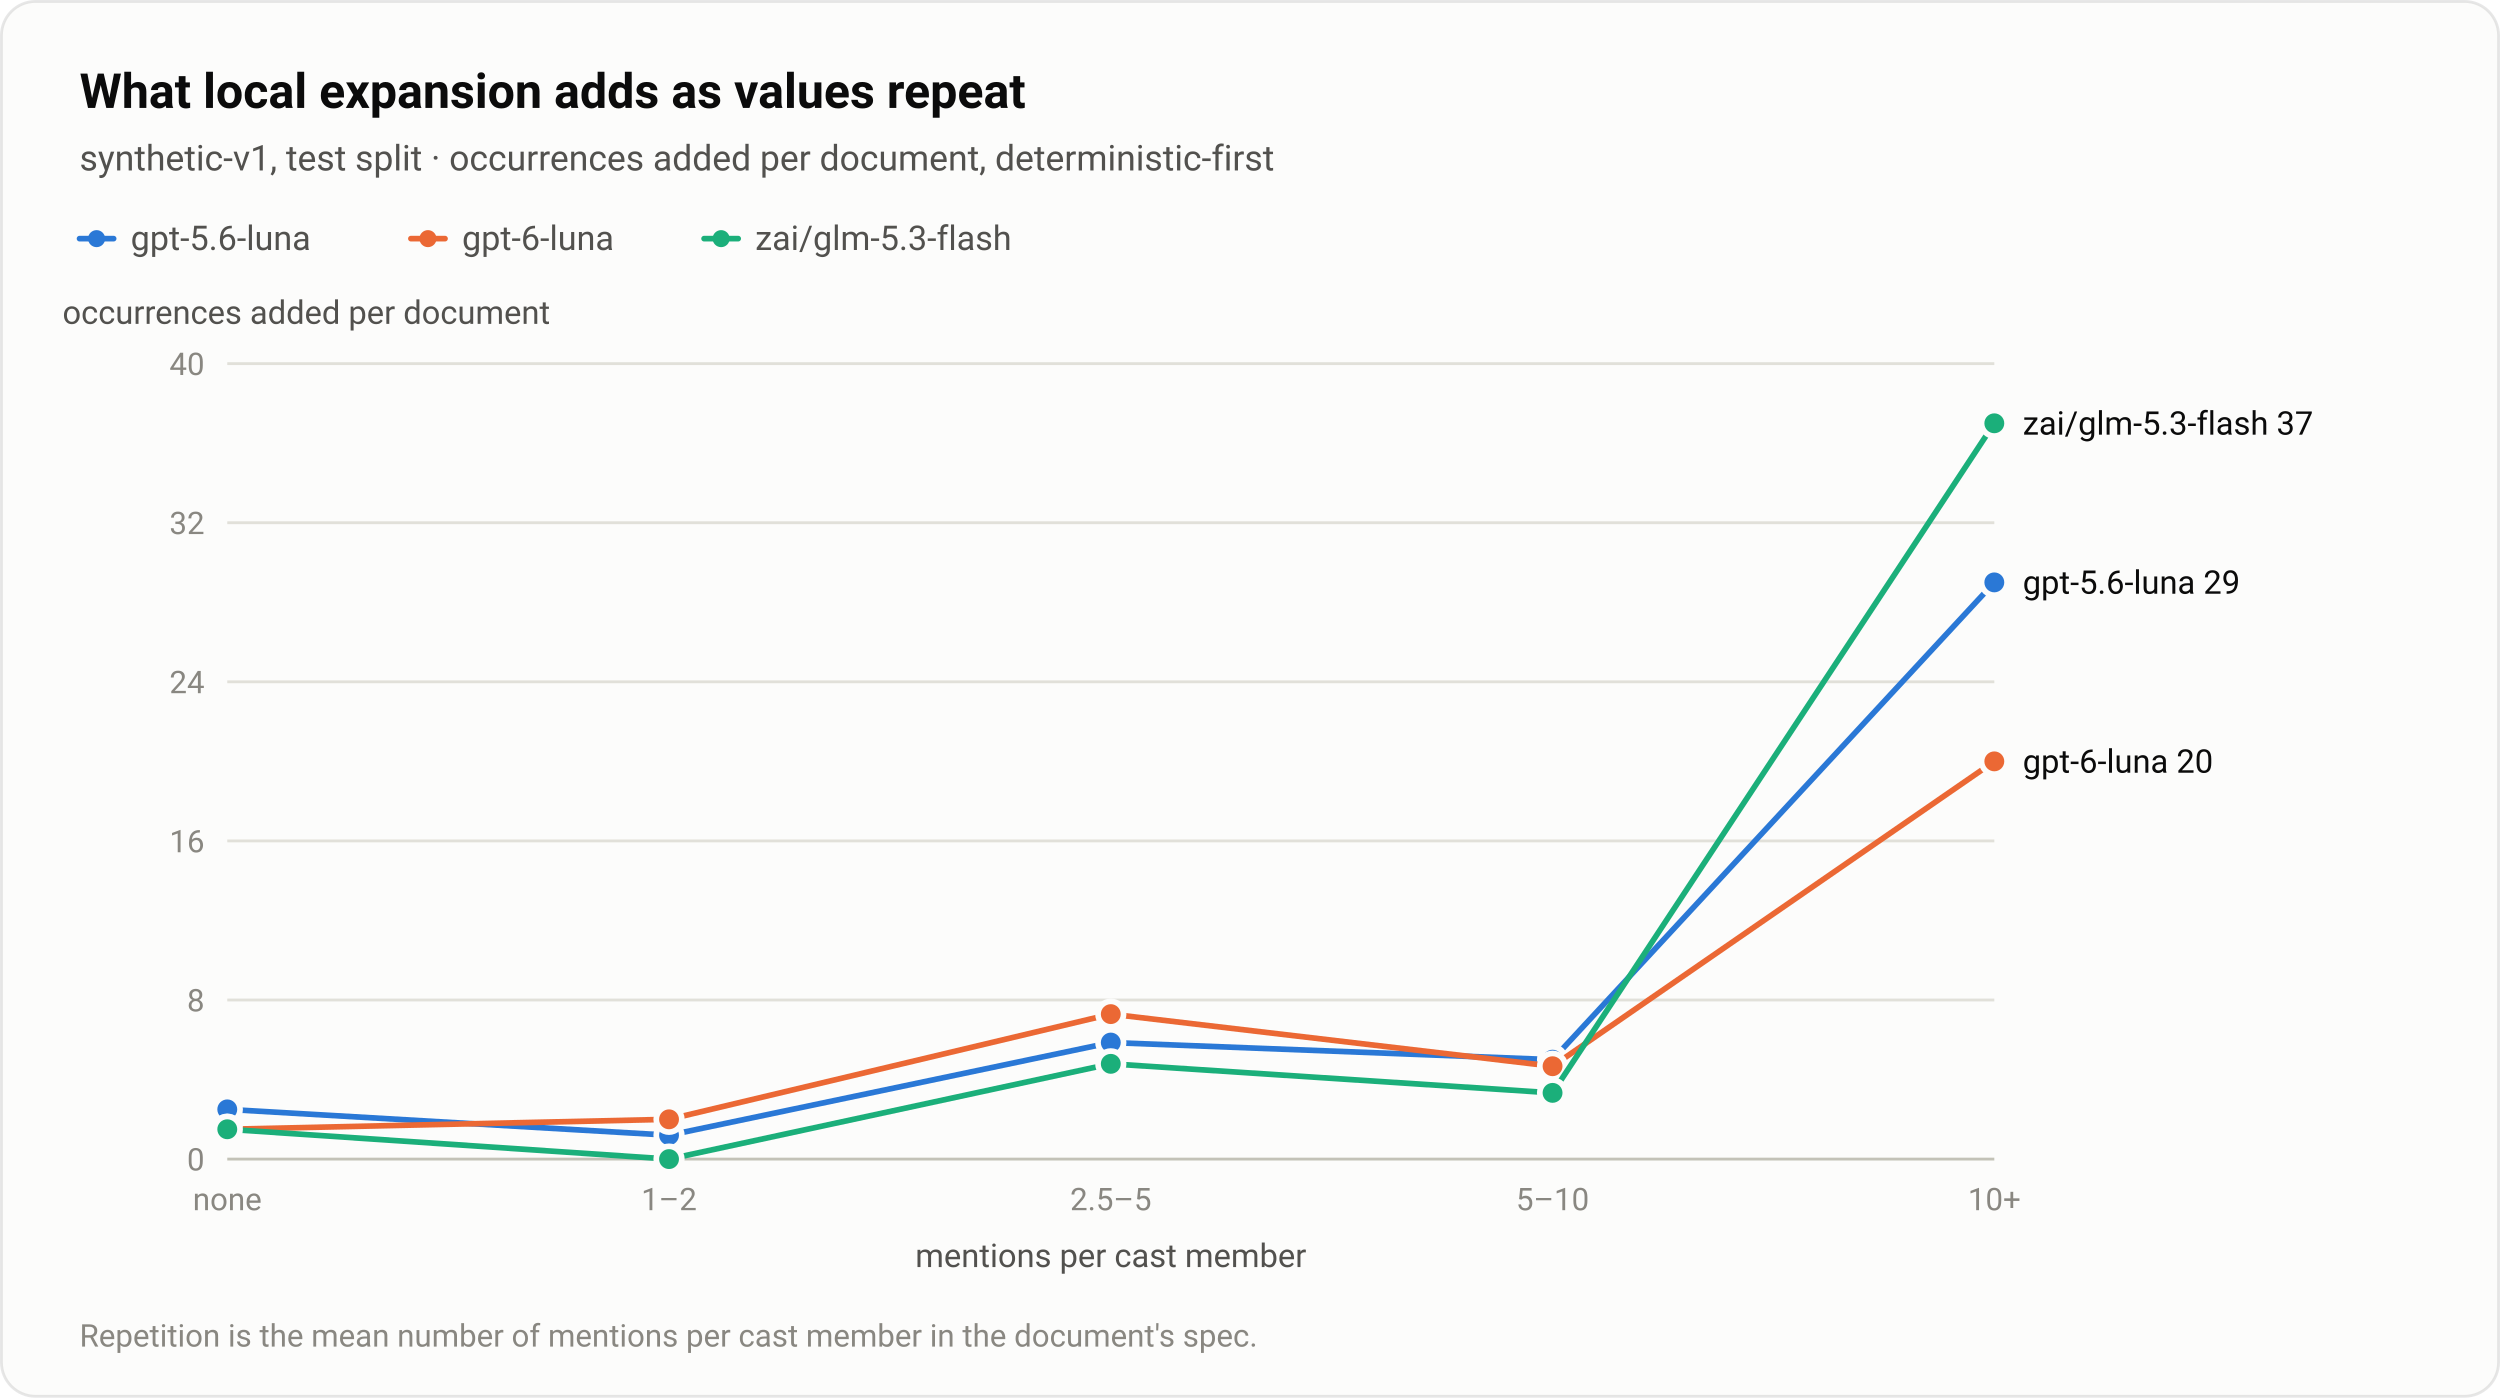
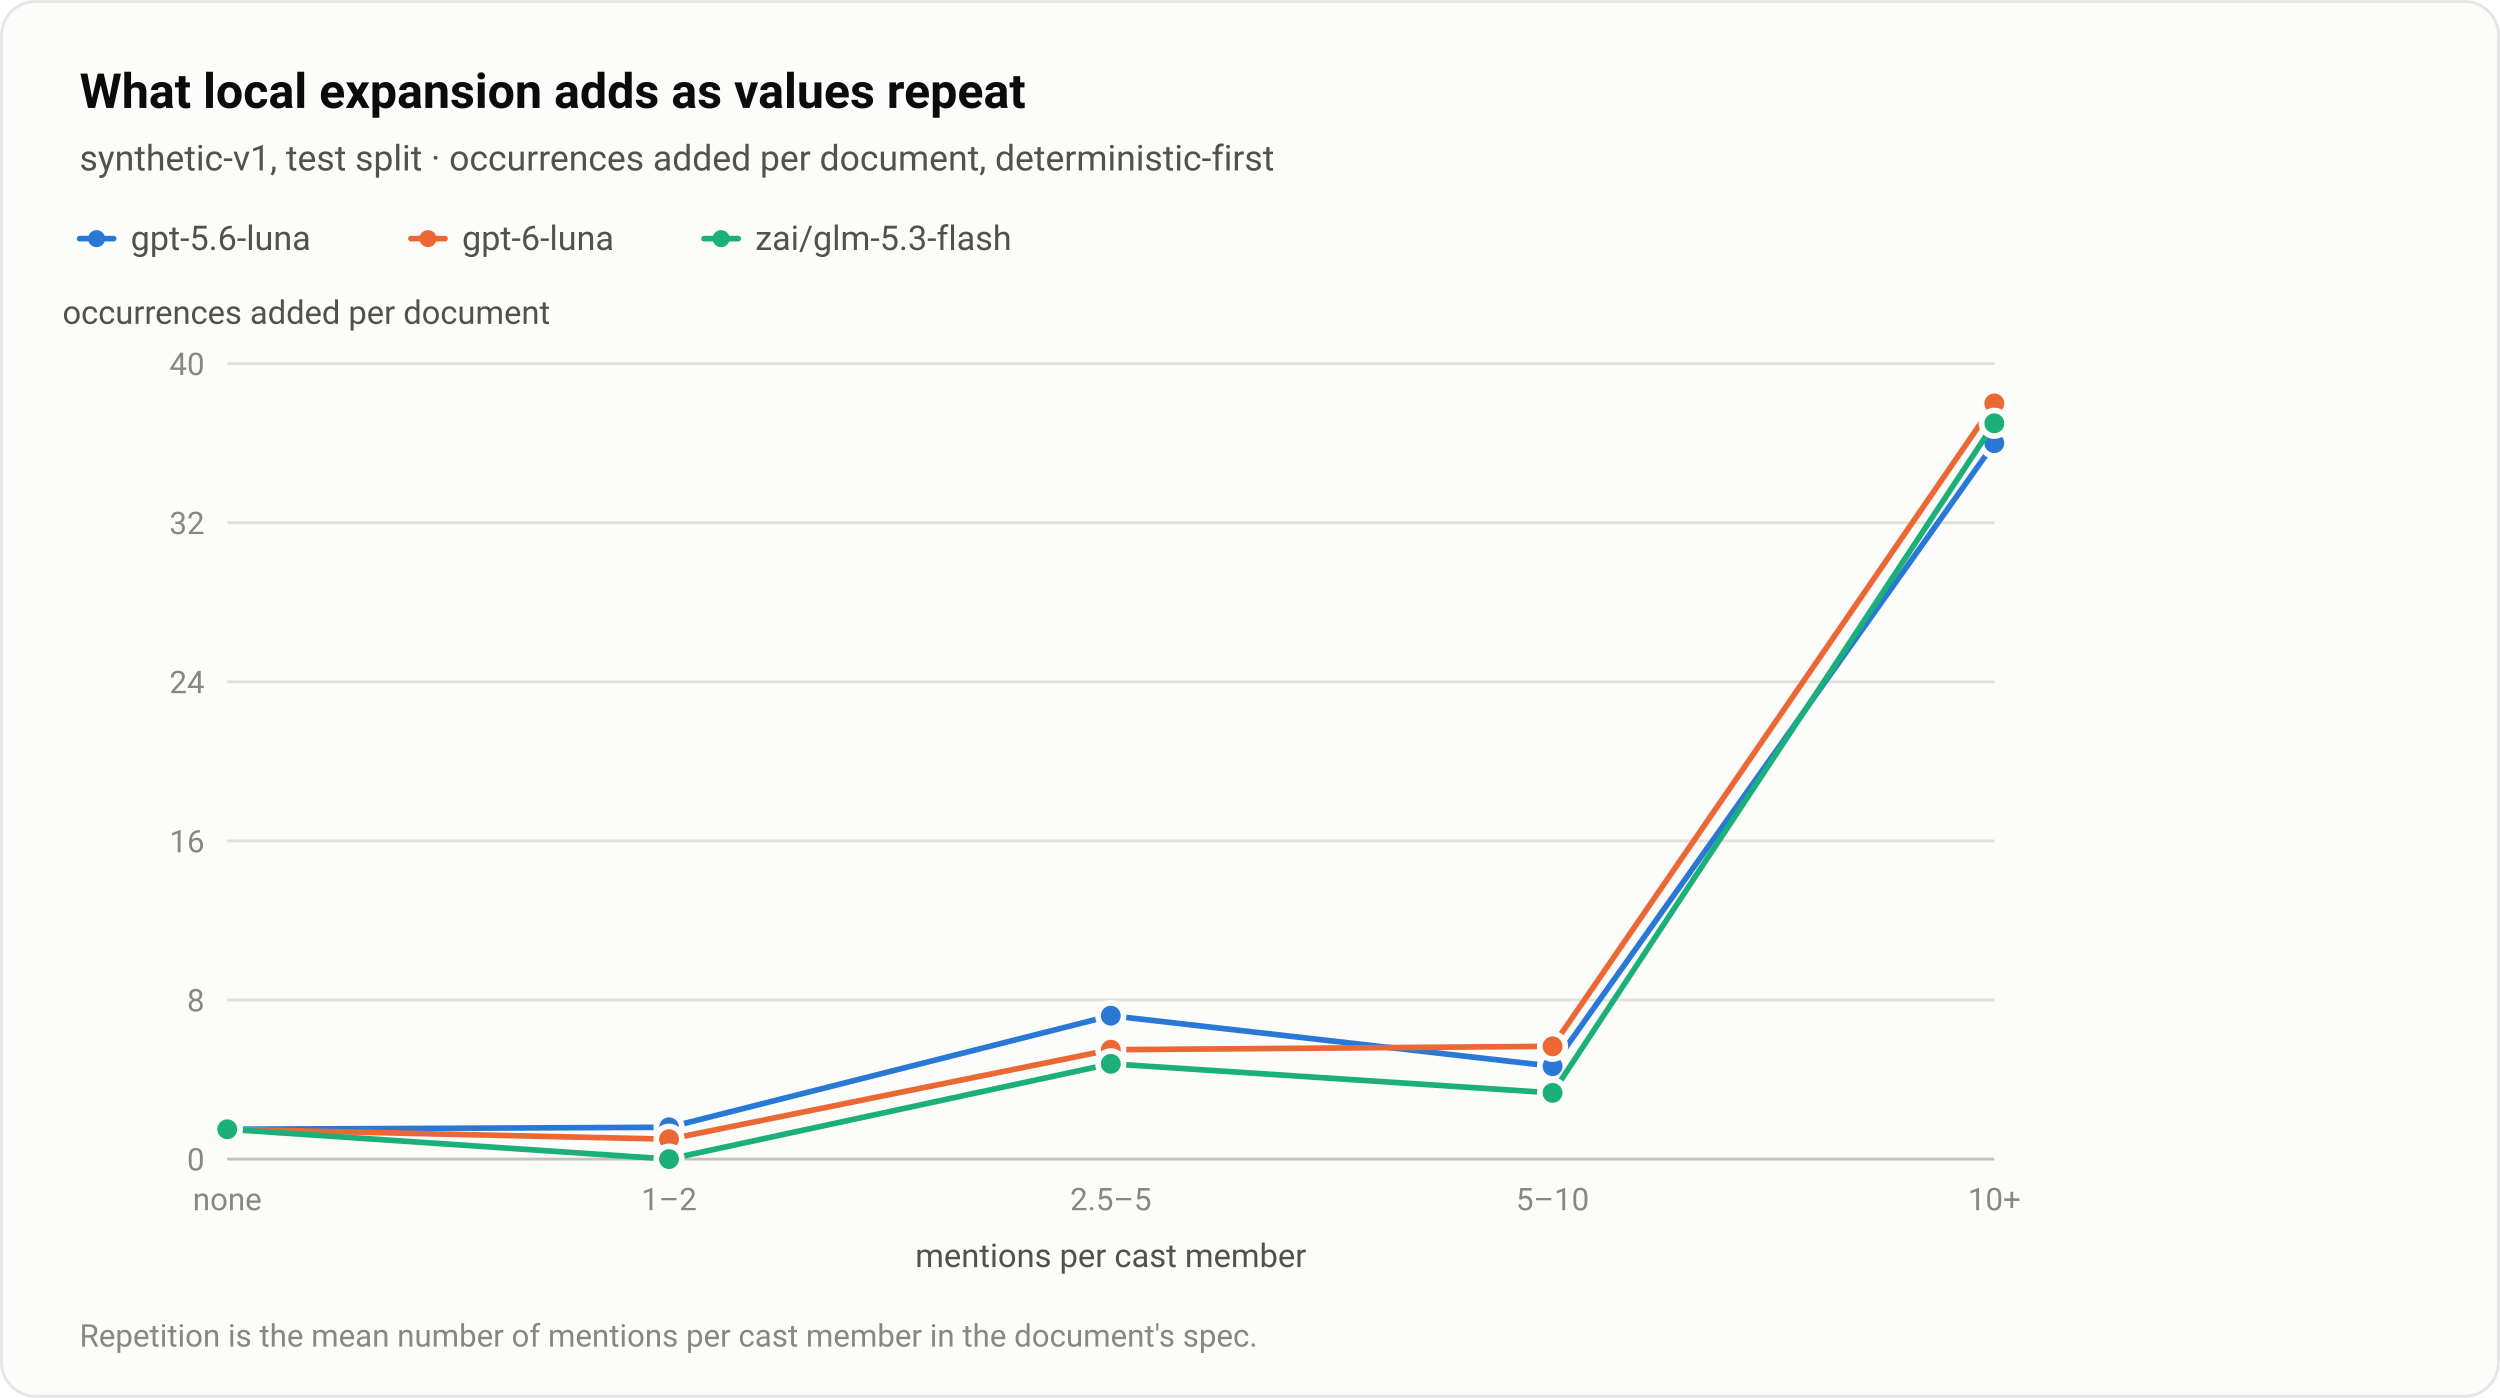
<svg xmlns="http://www.w3.org/2000/svg" width="880" height="492" viewBox="0 0 880 492" role="img" aria-labelledby="t d" font-family="system-ui, -apple-system, &quot;Segoe UI&quot;, Roboto, sans-serif">
  <rect x="0.5" y="0.5" width="879" height="491" rx="12" fill="#fcfcfb" stroke="rgba(11,11,11,0.10)" />
  <text x="28" y="38" font-size="17" font-weight="600" fill="#0b0b0b">What local expansion adds as values repeat</text>
  <text x="28" y="60" font-size="12.5" fill="#52514e">synthetic-v1, test split · occurrences added per document, deterministic-first</text>
  <line x1="28" y1="84" x2="40" y2="84" stroke="#2a78d6" stroke-width="2" stroke-linecap="round" />
  <circle cx="34" cy="84" r="3" fill="#2a78d6" />
  <text x="46" y="88" font-size="12" fill="#52514e">gpt-5.6-luna</text>
  <line x1="144.64" y1="84" x2="156.64" y2="84" stroke="#eb6834" stroke-width="2" stroke-linecap="round" />
  <circle cx="150.64" cy="84" r="3" fill="#eb6834" />
  <text x="162.64" y="88" font-size="12" fill="#52514e">gpt-6-luna</text>
  <line x1="247.84" y1="84" x2="259.84" y2="84" stroke="#1baf7a" stroke-width="2" stroke-linecap="round" />
  <circle cx="253.84" cy="84" r="3" fill="#1baf7a" />
  <text x="265.84" y="88" font-size="12" fill="#52514e">zai/glm-5.3-flash</text>
  <line x1="80" y1="408" x2="702" y2="408" stroke="#c3c2b7" />
  <text x="72" y="412" font-size="11" fill="#898781" text-anchor="end">0</text>
  <line x1="80" y1="352" x2="702" y2="352" stroke="#e1e0d9" />
  <text x="72" y="356" font-size="11" fill="#898781" text-anchor="end">8</text>
  <line x1="80" y1="296" x2="702" y2="296" stroke="#e1e0d9" />
  <text x="72" y="300" font-size="11" fill="#898781" text-anchor="end">16</text>
  <line x1="80" y1="240" x2="702" y2="240" stroke="#e1e0d9" />
  <text x="72" y="244" font-size="11" fill="#898781" text-anchor="end">24</text>
  <line x1="80" y1="184" x2="702" y2="184" stroke="#e1e0d9" />
  <text x="72" y="188" font-size="11" fill="#898781" text-anchor="end">32</text>
  <line x1="80" y1="128" x2="702" y2="128" stroke="#e1e0d9" />
  <text x="72" y="132" font-size="11" fill="#898781" text-anchor="end">40</text>
  <text x="80" y="426" font-size="11" fill="#898781" text-anchor="middle">none</text>
  <text x="235.5" y="426" font-size="11" fill="#898781" text-anchor="middle">1–2</text>
  <text x="391" y="426" font-size="11" fill="#898781" text-anchor="middle">2.5–5</text>
  <text x="546.5" y="426" font-size="11" fill="#898781" text-anchor="middle">5–10</text>
  <text x="702" y="426" font-size="11" fill="#898781" text-anchor="middle">10+</text>
  <text x="391" y="446" font-size="11.5" fill="#52514e" text-anchor="middle">mentions per cast member</text>
  <text x="22" y="114" font-size="11.5" fill="#52514e">occurrences added per document</text>
-   <polyline points="80,390.5 235.5,399.6 391,366.98 546.5,373 702,205" fill="none" stroke="#2a78d6" stroke-width="2" stroke-linejoin="round" stroke-linecap="round" />
+   <polyline points="80,397.5 235.5,396.8 391,357.53 546.5,375.31 702,156" fill="none" stroke="#2a78d6" stroke-width="2" stroke-linejoin="round" stroke-linecap="round" />
  <g>
-     <circle cx="80" cy="390.5" r="12" fill="transparent" />
-     <circle cx="80" cy="390.5" r="4.5" fill="#2a78d6" stroke="#fcfcfb" stroke-width="2" />
+     <circle cx="80" cy="397.5" r="12" fill="transparent" />
+     <circle cx="80" cy="397.5" r="4.5" fill="#2a78d6" stroke="#fcfcfb" stroke-width="2" />
  </g>
  <g>
-     <circle cx="235.5" cy="399.6" r="12" fill="transparent" />
-     <circle cx="235.5" cy="399.6" r="4.5" fill="#2a78d6" stroke="#fcfcfb" stroke-width="2" />
+     <circle cx="235.5" cy="396.8" r="12" fill="transparent" />
+     <circle cx="235.5" cy="396.8" r="4.5" fill="#2a78d6" stroke="#fcfcfb" stroke-width="2" />
  </g>
  <g>
-     <circle cx="391" cy="366.98" r="12" fill="transparent" />
-     <circle cx="391" cy="366.98" r="4.5" fill="#2a78d6" stroke="#fcfcfb" stroke-width="2" />
+     <circle cx="391" cy="357.53" r="12" fill="transparent" />
+     <circle cx="391" cy="357.53" r="4.5" fill="#2a78d6" stroke="#fcfcfb" stroke-width="2" />
  </g>
  <g>
-     <circle cx="546.5" cy="373" r="12" fill="transparent" />
-     <circle cx="546.5" cy="373" r="4.5" fill="#2a78d6" stroke="#fcfcfb" stroke-width="2" />
+     <circle cx="546.5" cy="375.31" r="12" fill="transparent" />
+     <circle cx="546.5" cy="375.31" r="4.5" fill="#2a78d6" stroke="#fcfcfb" stroke-width="2" />
  </g>
  <g>
-     <circle cx="702" cy="205" r="12" fill="transparent" />
-     <circle cx="702" cy="205" r="4.5" fill="#2a78d6" stroke="#fcfcfb" stroke-width="2" />
+     <circle cx="702" cy="156" r="12" fill="transparent" />
+     <circle cx="702" cy="156" r="4.5" fill="#2a78d6" stroke="#fcfcfb" stroke-width="2" />
  </g>
-   <polyline points="80,397.5 235.5,394 391,356.97 546.5,375.31 702,268" fill="none" stroke="#eb6834" stroke-width="2" stroke-linejoin="round" stroke-linecap="round" />
+   <polyline points="80,397.5 235.5,401 391,369.5 546.5,368.31 702,142" fill="none" stroke="#eb6834" stroke-width="2" stroke-linejoin="round" stroke-linecap="round" />
  <g>
    <circle cx="80" cy="397.5" r="12" fill="transparent" />
    <circle cx="80" cy="397.5" r="4.5" fill="#eb6834" stroke="#fcfcfb" stroke-width="2" />
  </g>
  <g>
-     <circle cx="235.5" cy="394" r="12" fill="transparent" />
-     <circle cx="235.5" cy="394" r="4.5" fill="#eb6834" stroke="#fcfcfb" stroke-width="2" />
+     <circle cx="235.5" cy="401" r="12" fill="transparent" />
+     <circle cx="235.5" cy="401" r="4.5" fill="#eb6834" stroke="#fcfcfb" stroke-width="2" />
  </g>
  <g>
-     <circle cx="391" cy="356.97" r="12" fill="transparent" />
-     <circle cx="391" cy="356.97" r="4.5" fill="#eb6834" stroke="#fcfcfb" stroke-width="2" />
+     <circle cx="391" cy="369.5" r="12" fill="transparent" />
+     <circle cx="391" cy="369.5" r="4.5" fill="#eb6834" stroke="#fcfcfb" stroke-width="2" />
  </g>
  <g>
-     <circle cx="546.5" cy="375.31" r="12" fill="transparent" />
-     <circle cx="546.5" cy="375.31" r="4.5" fill="#eb6834" stroke="#fcfcfb" stroke-width="2" />
+     <circle cx="546.5" cy="368.31" r="12" fill="transparent" />
+     <circle cx="546.5" cy="368.31" r="4.5" fill="#eb6834" stroke="#fcfcfb" stroke-width="2" />
  </g>
  <g>
-     <circle cx="702" cy="268" r="12" fill="transparent" />
-     <circle cx="702" cy="268" r="4.5" fill="#eb6834" stroke="#fcfcfb" stroke-width="2" />
+     <circle cx="702" cy="142" r="12" fill="transparent" />
+     <circle cx="702" cy="142" r="4.5" fill="#eb6834" stroke="#fcfcfb" stroke-width="2" />
  </g>
  <polyline points="80,397.5 235.5,408 391,374.47 546.5,384.69 702,149" fill="none" stroke="#1baf7a" stroke-width="2" stroke-linejoin="round" stroke-linecap="round" />
  <g>
    <circle cx="80" cy="397.5" r="12" fill="transparent" />
    <circle cx="80" cy="397.5" r="4.5" fill="#1baf7a" stroke="#fcfcfb" stroke-width="2" />
  </g>
  <g>
    <circle cx="235.5" cy="408" r="12" fill="transparent" />
    <circle cx="235.5" cy="408" r="4.5" fill="#1baf7a" stroke="#fcfcfb" stroke-width="2" />
  </g>
  <g>
    <circle cx="391" cy="374.47" r="12" fill="transparent" />
    <circle cx="391" cy="374.47" r="4.5" fill="#1baf7a" stroke="#fcfcfb" stroke-width="2" />
  </g>
  <g>
    <circle cx="546.5" cy="384.69" r="12" fill="transparent" />
    <circle cx="546.5" cy="384.69" r="4.5" fill="#1baf7a" stroke="#fcfcfb" stroke-width="2" />
  </g>
  <g>
    <circle cx="702" cy="149" r="12" fill="transparent" />
    <circle cx="702" cy="149" r="4.5" fill="#1baf7a" stroke="#fcfcfb" stroke-width="2" />
  </g>
-   <text x="712" y="153" font-size="11.5" fill="#0b0b0b">zai/glm-5.3-flash  37</text>
-   <text x="712" y="209" font-size="11.5" fill="#0b0b0b">gpt-5.6-luna  29</text>
-   <text x="712" y="272" font-size="11.5" fill="#0b0b0b">gpt-6-luna  20</text>
  <text x="28" y="474" font-size="11" fill="#898781">Repetition is the mean number of mentions per cast member in the document's spec.</text>
</svg>
